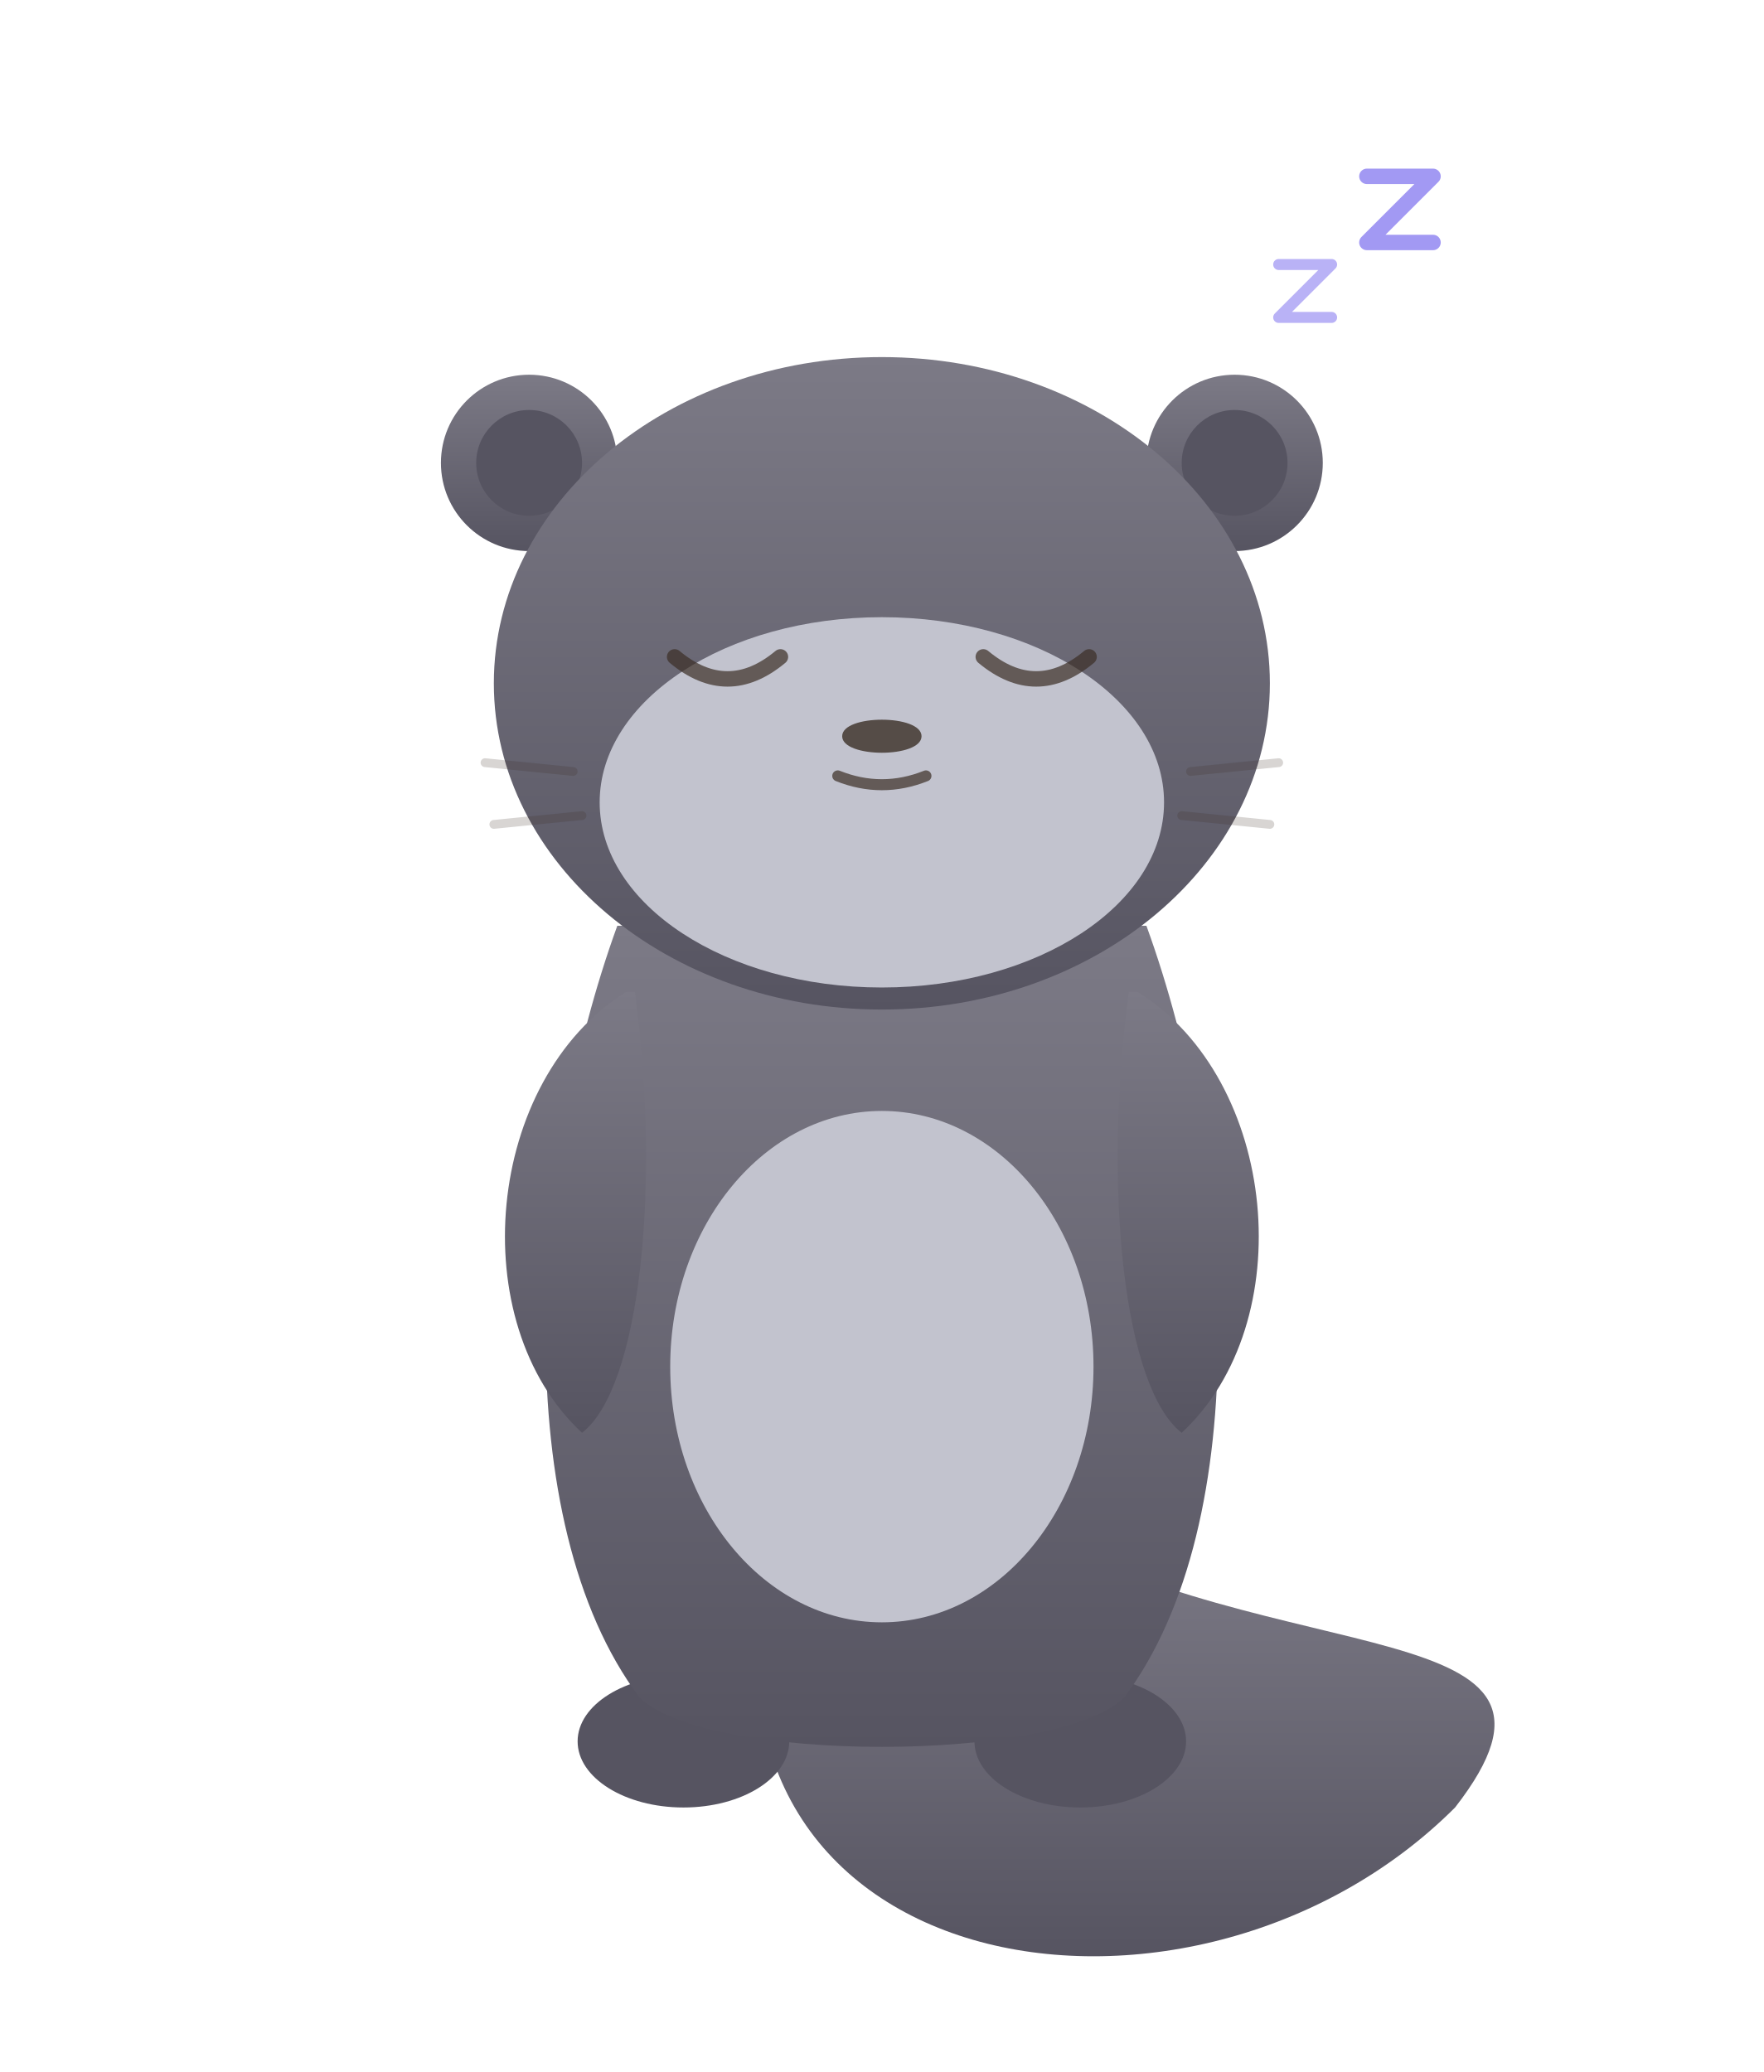
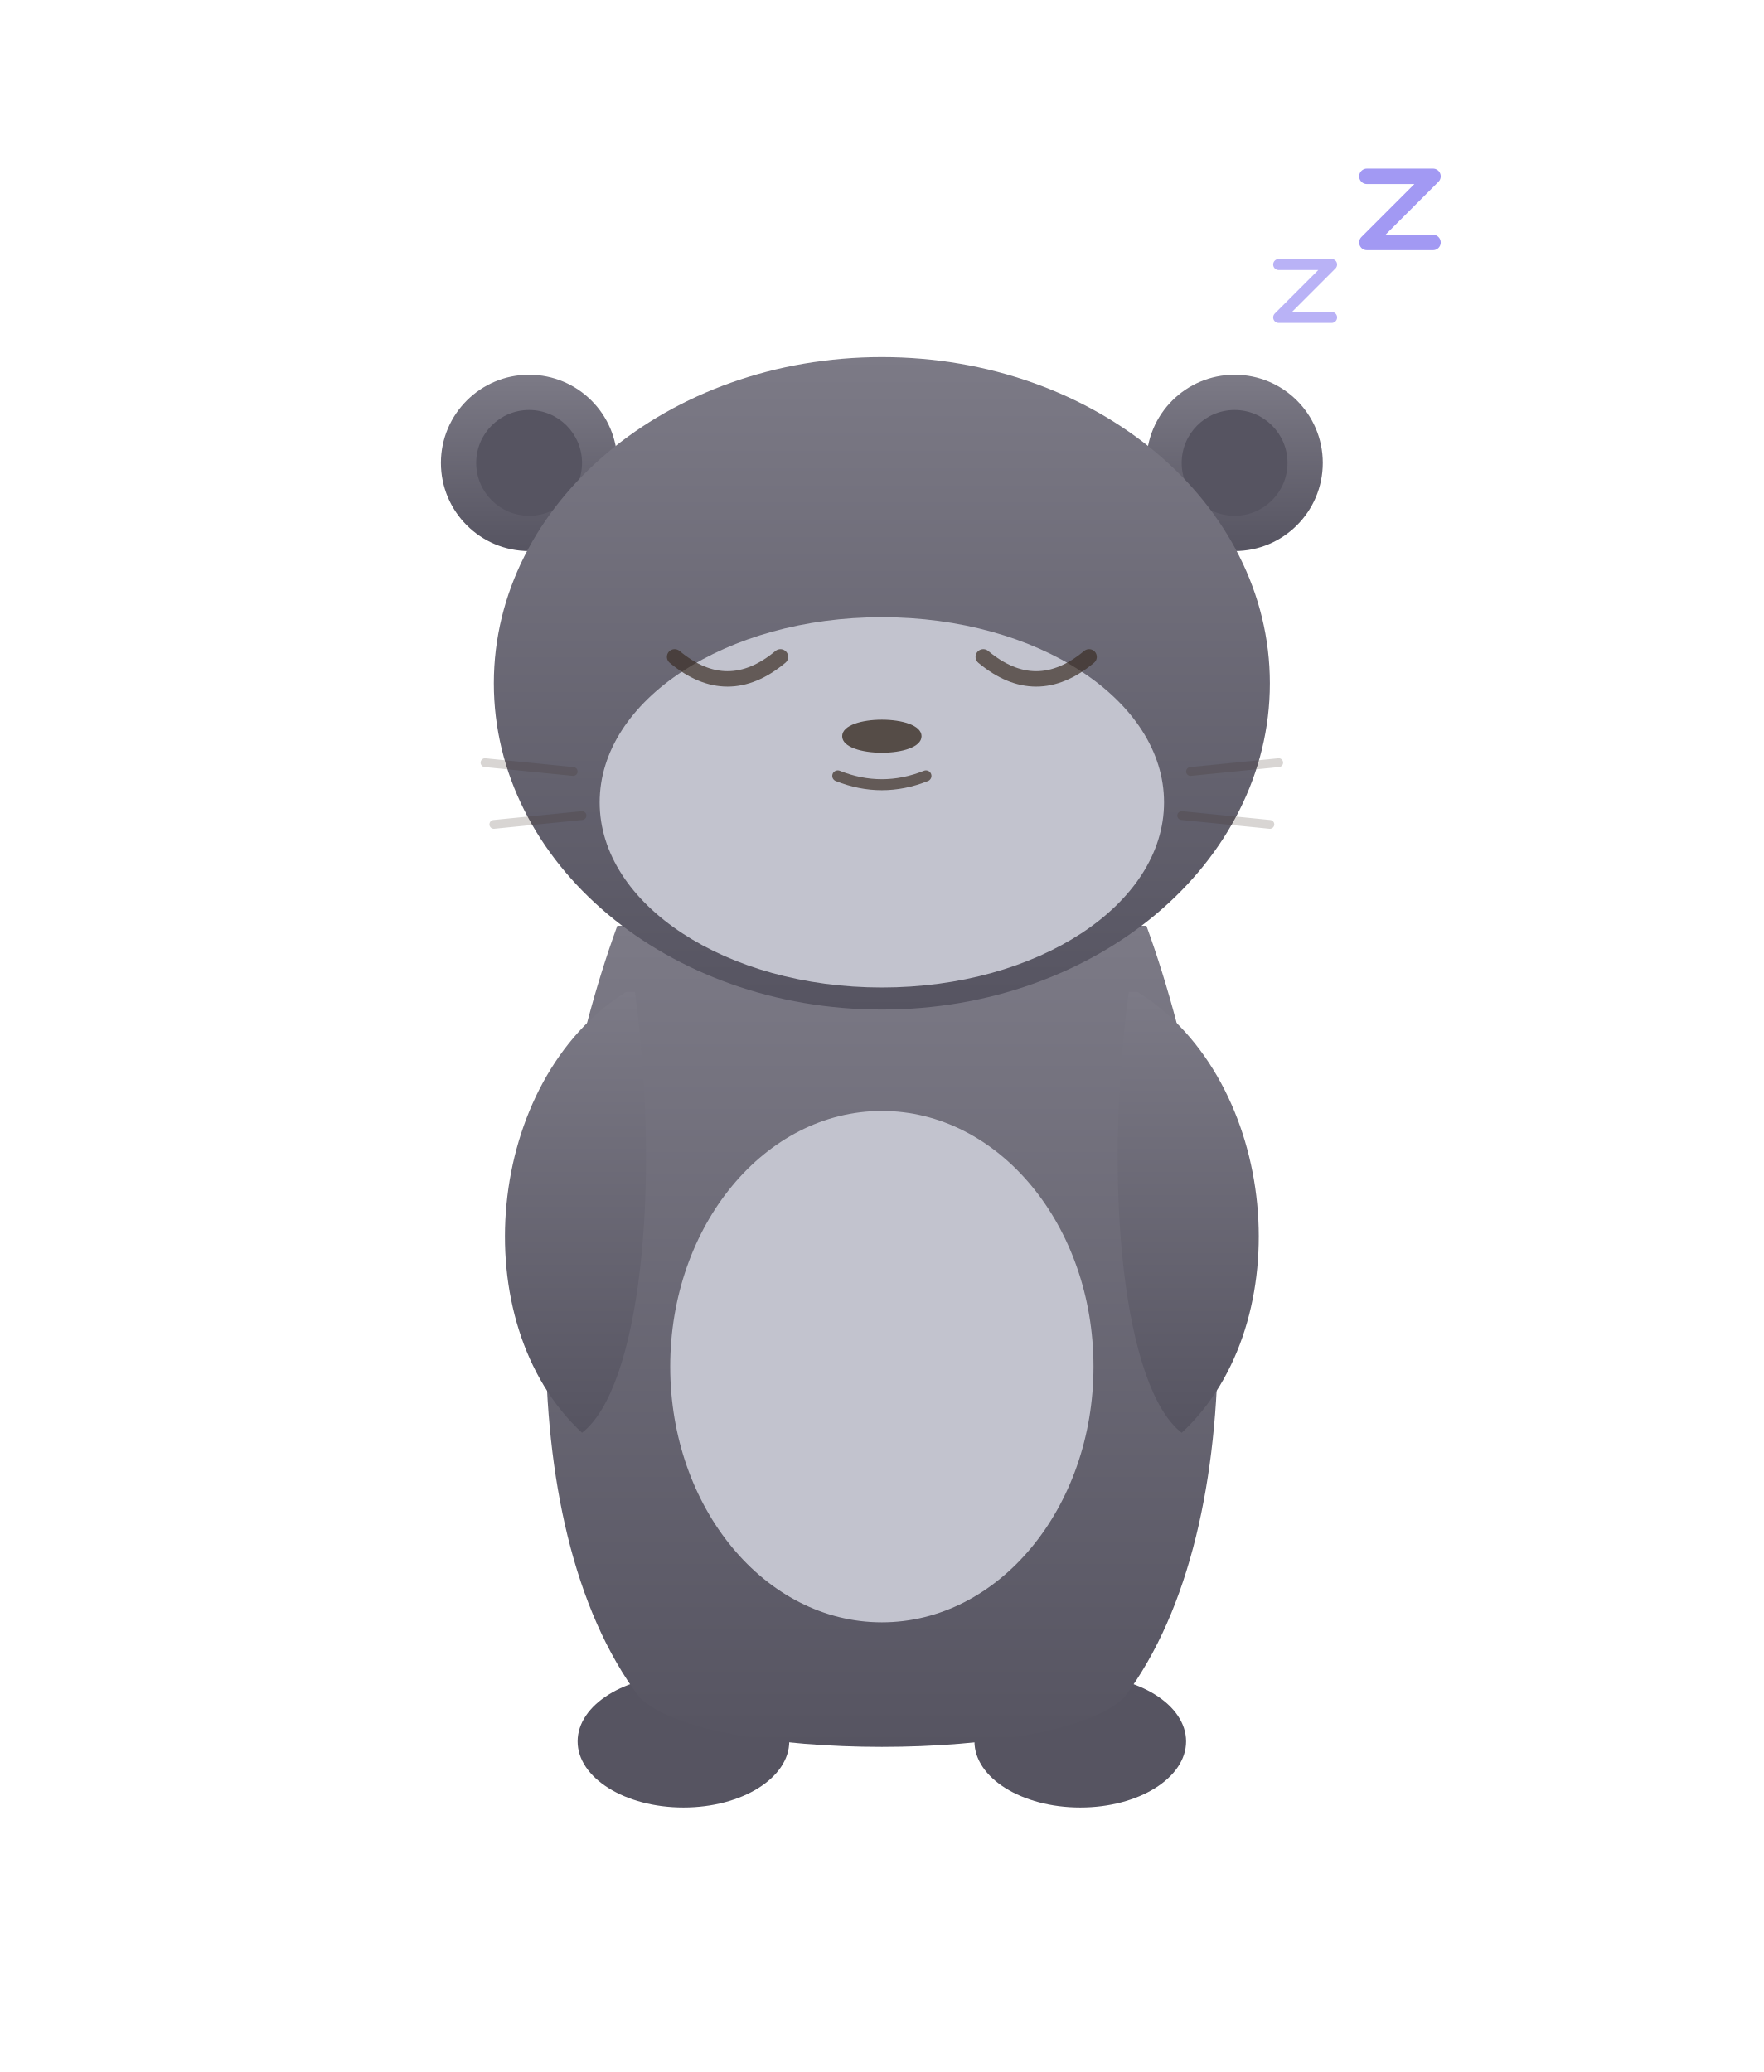
<svg xmlns="http://www.w3.org/2000/svg" viewBox="0 0 400 470" width="100%" height="100%">
  <defs>
    <linearGradient id="furGradient" x1="0%" y1="0%" x2="0%" y2="100%">
      <stop offset="0%" stop-color="#7C7A86" />
      <stop offset="100%" stop-color="#565461" />
    </linearGradient>
  </defs>
-   <g id="tail">
-     <path d="M 175 350 C 150 450, 270 470, 330 410 C 365 365, 290 380, 230 345 Z" fill="url(#furGradient)" />
-   </g>
  <g id="foot-left">
    <ellipse cx="155" cy="395" rx="24" ry="15" fill="#565461" />
  </g>
  <g id="foot-right">
    <ellipse cx="245" cy="395" rx="24" ry="15" fill="#565461" />
  </g>
  <g id="body">
    <path d="M 140 210 C 120 265, 115 345, 145 385 C 160 400, 240 400, 255 385 C 285 345, 280 265, 260 210 Z" fill="url(#furGradient)" />
  </g>
  <g id="belly">
    <ellipse cx="200" cy="310" rx="48" ry="58" fill="#C2C3CE" />
  </g>
  <g id="arm-left">
    <path d="M 142 225 C 110 245, 105 300, 132 325 C 145 315, 150 270, 144 225 Z" fill="url(#furGradient)" />
  </g>
  <g id="arm-right">
    <path d="M 258 225 C 290 245, 295 300, 268 325 C 255 315, 250 270, 256 225 Z" fill="url(#furGradient)" />
  </g>
  <g id="ear-left">
    <circle cx="120" cy="105" r="20" fill="url(#furGradient)" />
    <circle cx="120" cy="105" r="12" fill="#565461" />
  </g>
  <g id="ear-right">
    <circle cx="280" cy="105" r="20" fill="url(#furGradient)" />
    <circle cx="280" cy="105" r="12" fill="#565461" />
  </g>
  <g id="head">
    <ellipse cx="200" cy="155" rx="88" ry="74" fill="url(#furGradient)" />
    <ellipse cx="200" cy="182" rx="64" ry="42" fill="#C2C3CE" />
  </g>
  <g id="expression-dozing">
    <path d="M 290 60 L 302 60 L 290 72 L 302 72" stroke="#8B7FF0" stroke-width="2.5" stroke-linecap="round" stroke-linejoin="round" fill="none" opacity="0.6" />
    <path d="M 310 40 L 325 40 L 310 55 L 325 55" stroke="#8B7FF0" stroke-width="3.5" stroke-linecap="round" stroke-linejoin="round" fill="none" opacity="0.8" />
    <g id="eye-left">
      <path d="M 153 149 Q 165 159 177 149" stroke="#3A2E25" stroke-width="3.5" stroke-linecap="round" fill="none" opacity="0.7" />
    </g>
    <g id="eye-right">
      <path d="M 223 149 Q 235 159 247 149" stroke="#3A2E25" stroke-width="3.5" stroke-linecap="round" fill="none" opacity="0.7" />
    </g>
    <g id="nose">
      <path d="M 191 167 C 191 162, 209 162, 209 167 C 209 172, 191 172, 191 167 Z" fill="#3A2E25" opacity="0.8" />
    </g>
    <g id="mouth">
      <path d="M 190 176 Q 200 180 210 176" stroke="#3A2E25" stroke-width="2.5" stroke-linecap="round" fill="none" opacity="0.7" />
    </g>
    <g id="whiskers">
      <path d="M 130 175 L 110 173 M 132 185 L 112 187" stroke="#3A2E25" stroke-width="2" stroke-linecap="round" opacity="0.2" />
      <path d="M 270 175 L 290 173 M 268 185 L 288 187" stroke="#3A2E25" stroke-width="2" stroke-linecap="round" opacity="0.2" />
    </g>
  </g>
</svg>
